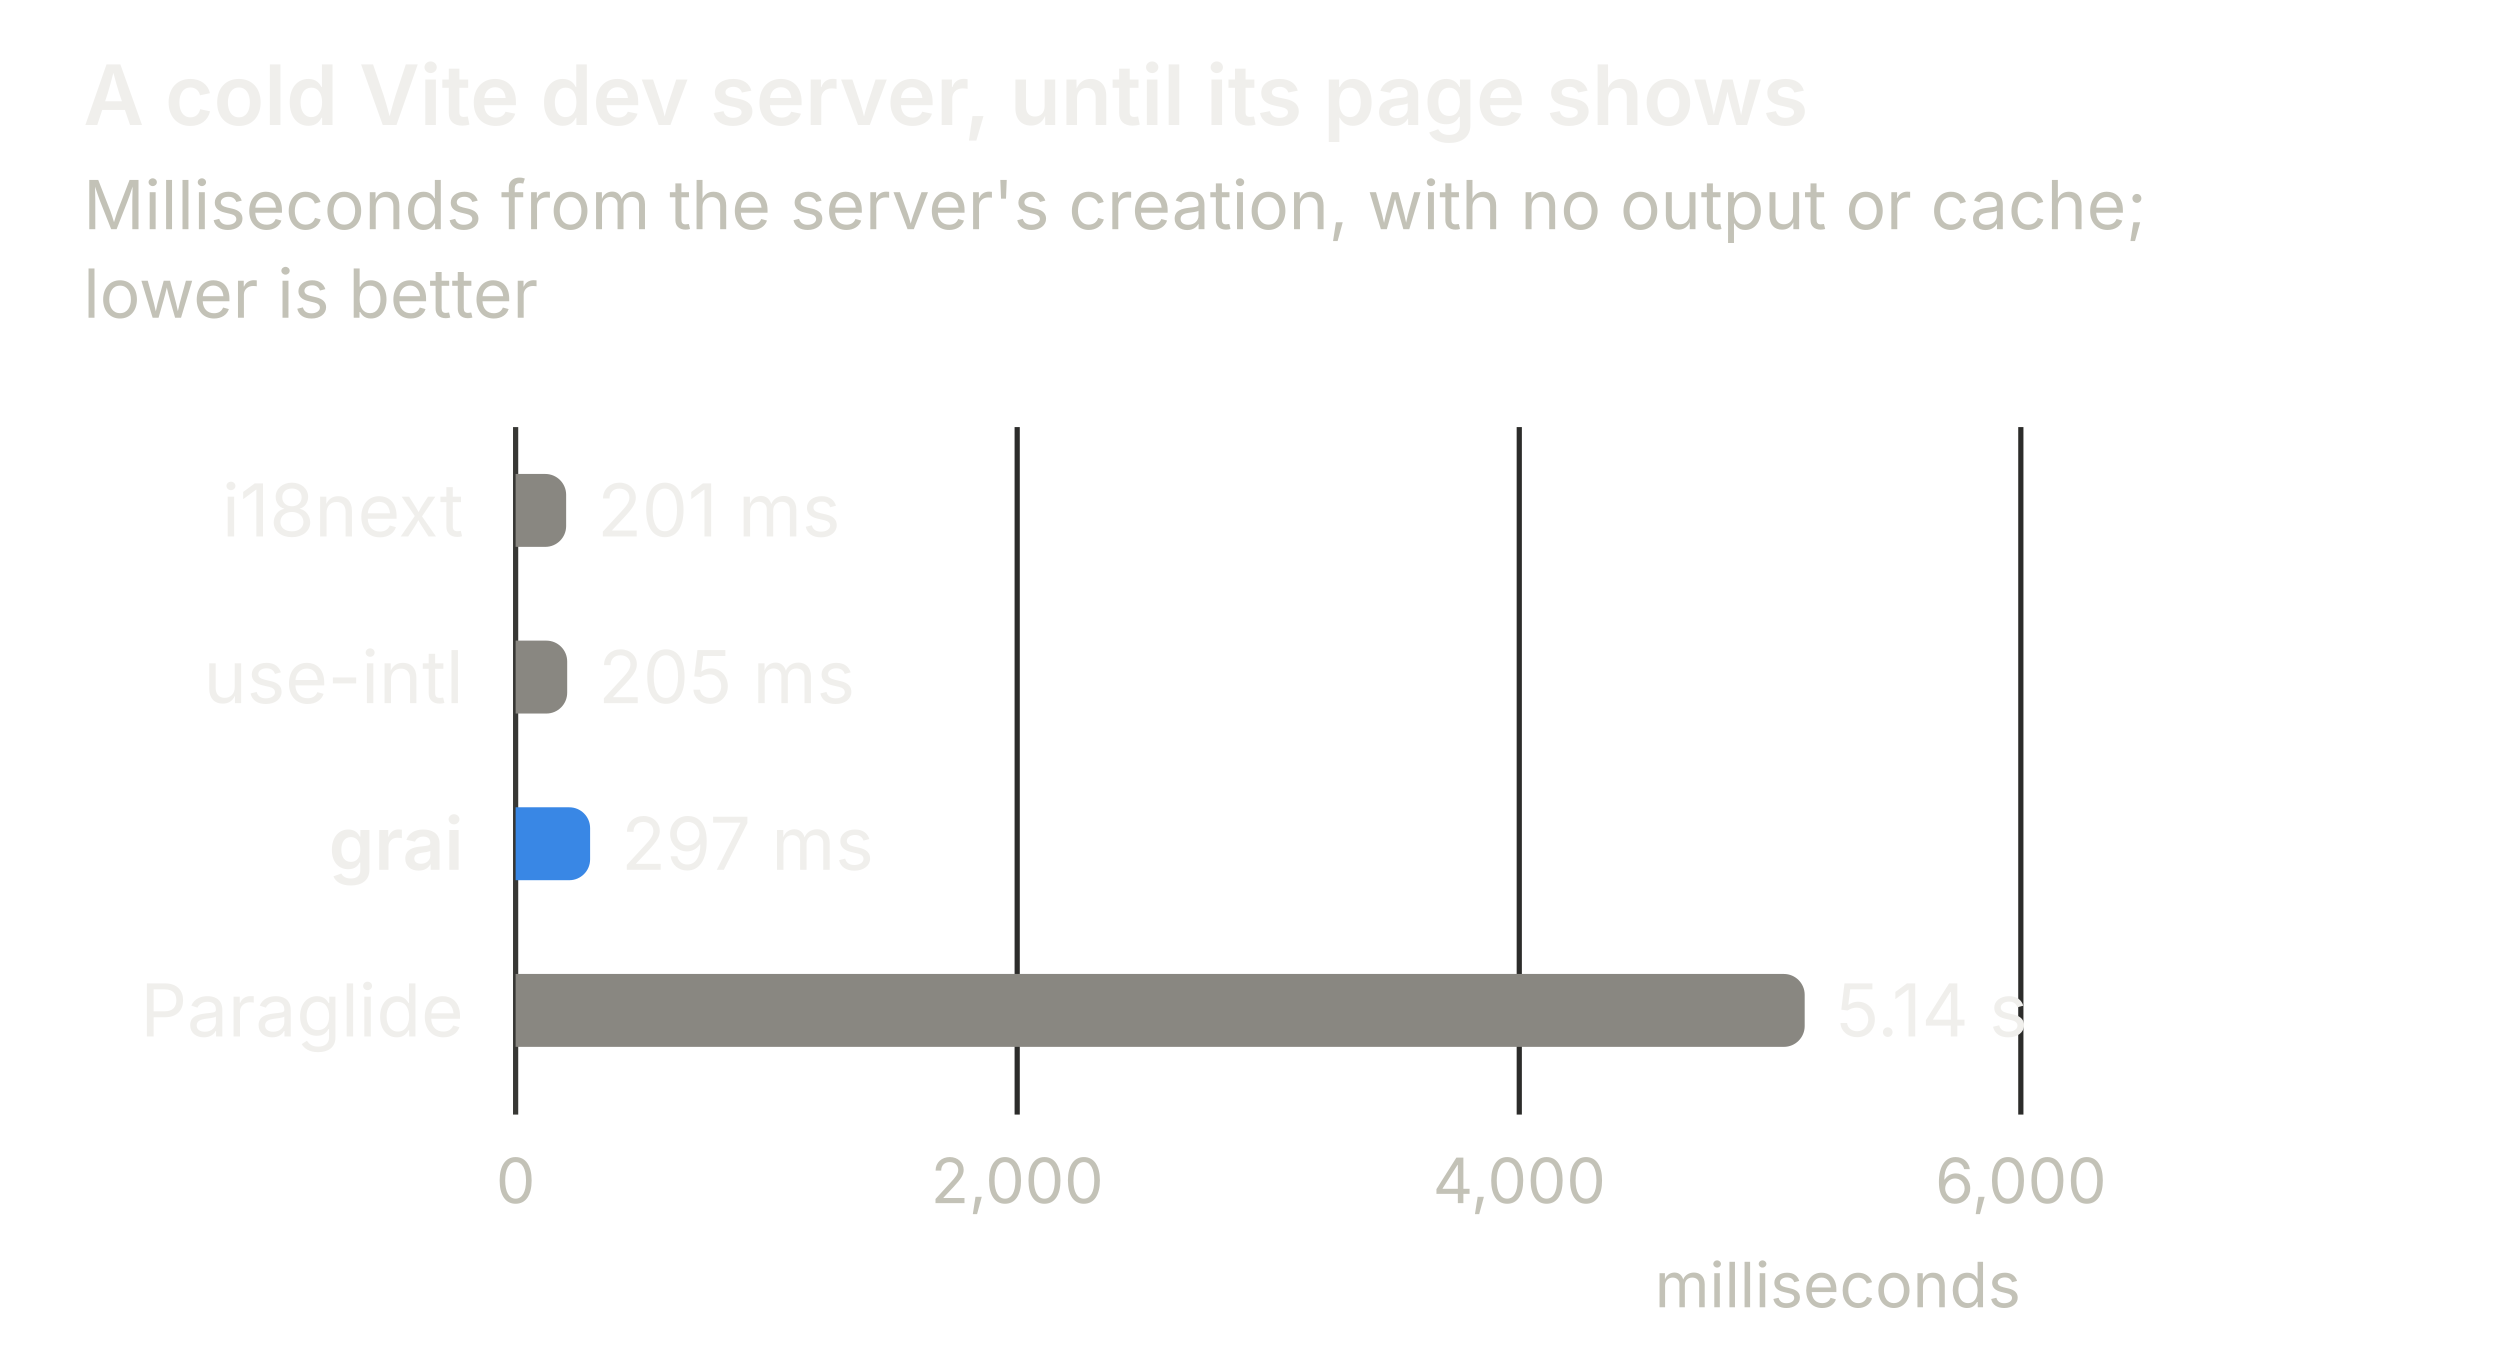
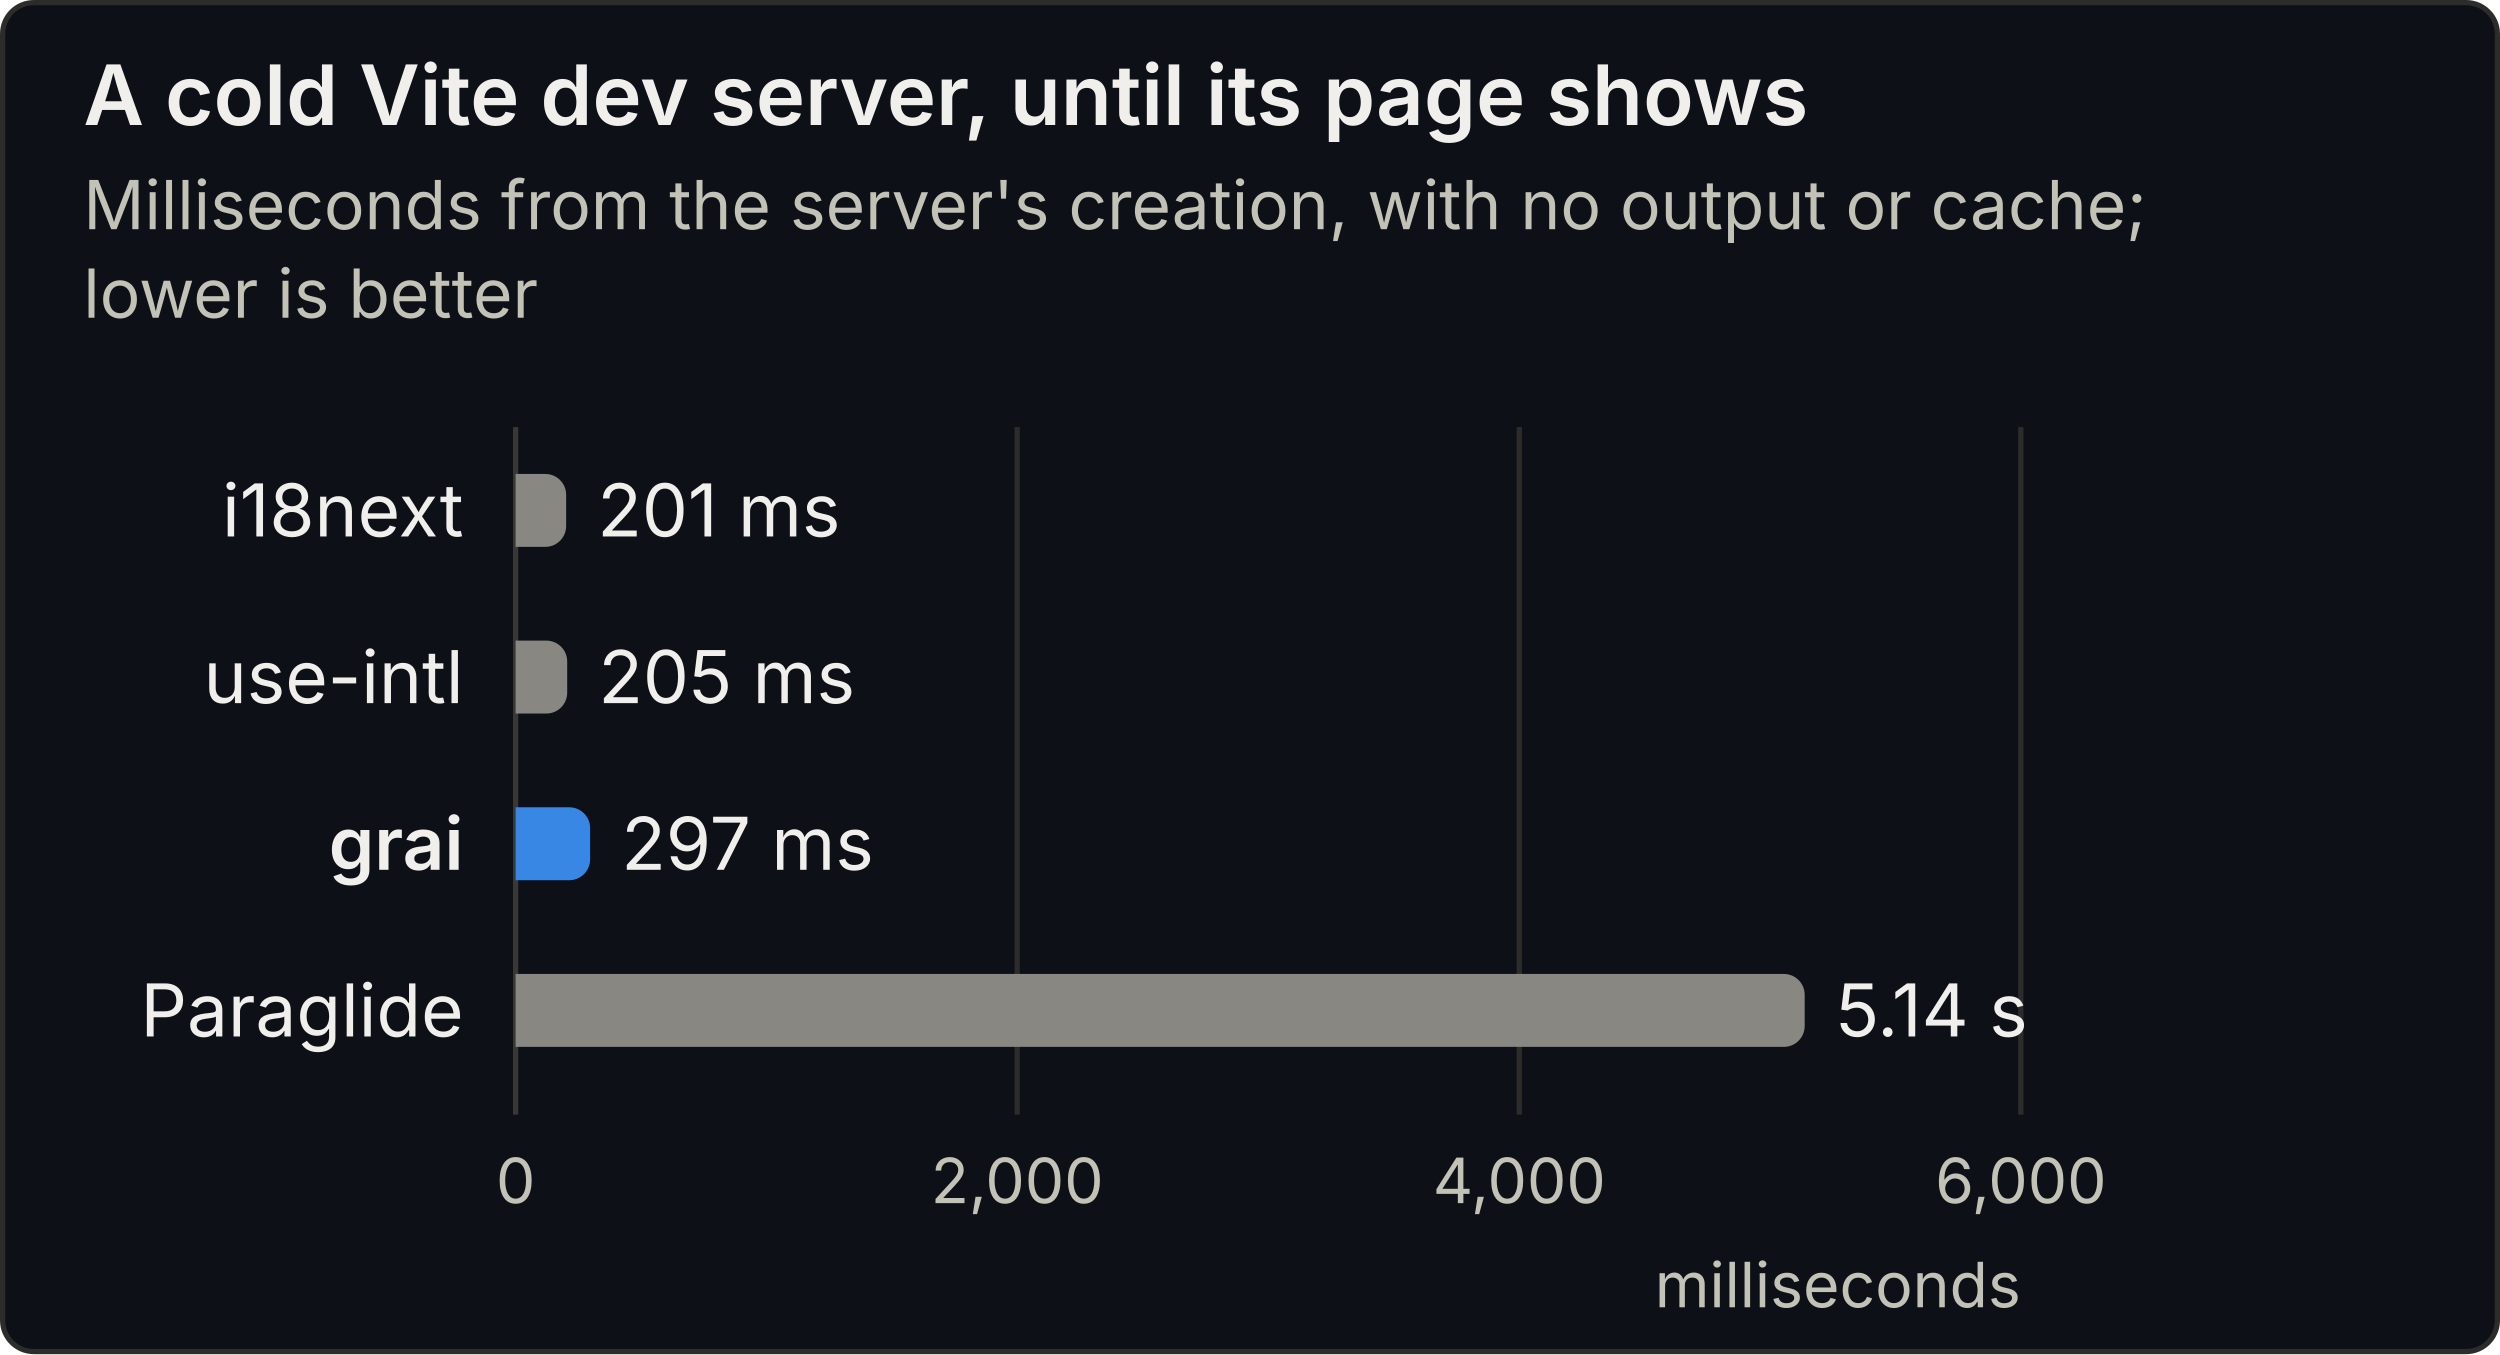
<svg xmlns="http://www.w3.org/2000/svg" viewBox="0 0 480 260" width="480" height="260" font-family="system-ui, -apple-system, 'Segoe UI', sans-serif">
+   <rect x="0.5" y="0.5" width="479" height="259" rx="6" fill="#0d1117" stroke="#2c2c2a" />
  <text x="16" y="24" font-size="16" font-weight="600" fill="#f0efec">A cold Vite dev server, until its page shows</text>
  <text x="16" y="44" font-size="13" fill="#c3c2b7">Milliseconds from the server's creation, with no output or cache;</text>
  <text x="16" y="61" font-size="13" fill="#c3c2b7">lower is better</text>
  <line x1="99" y1="82" x2="99" y2="214" stroke="#383835" stroke-width="1" />
  <text x="99" y="231" font-size="12" text-anchor="middle" fill="#c3c2b7" style="font-variant-numeric: tabular-nums">0</text>
  <line x1="195.3" y1="82" x2="195.3" y2="214" stroke="#2c2c2a" stroke-width="1" />
  <text x="195.3" y="231" font-size="12" text-anchor="middle" fill="#c3c2b7" style="font-variant-numeric: tabular-nums">2,000</text>
  <line x1="291.7" y1="82" x2="291.7" y2="214" stroke="#2c2c2a" stroke-width="1" />
  <text x="291.7" y="231" font-size="12" text-anchor="middle" fill="#c3c2b7" style="font-variant-numeric: tabular-nums">4,000</text>
  <line x1="388" y1="82" x2="388" y2="214" stroke="#2c2c2a" stroke-width="1" />
  <text x="388" y="231" font-size="12" text-anchor="middle" fill="#c3c2b7" style="font-variant-numeric: tabular-nums">6,000</text>
  <text x="89" y="103" font-size="14" text-anchor="end" fill="#f0efec">i18next</text>
  <path d="M99,91H104.7A4,4 0 0 1 108.7,95V101A4,4 0 0 1 104.7,105H99Z" fill="#898781" />
  <text x="114.7" y="103" font-size="14" fill="#f0efec" style="font-variant-numeric: tabular-nums">201 ms</text>
  <text x="89" y="135" font-size="14" text-anchor="end" fill="#f0efec">use-intl</text>
  <path d="M99,123H104.9A4,4 0 0 1 108.9,127V133A4,4 0 0 1 104.9,137H99Z" fill="#898781" />
  <text x="114.9" y="135" font-size="14" fill="#f0efec" style="font-variant-numeric: tabular-nums">205 ms</text>
  <text x="89" y="167" font-size="14" text-anchor="end" font-weight="600" fill="#f0efec">grai</text>
  <path d="M99,155H109.3A4,4 0 0 1 113.3,159V165A4,4 0 0 1 109.3,169H99Z" fill="#3987e5" />
  <text x="119.3" y="167" font-size="14" fill="#f0efec" style="font-variant-numeric: tabular-nums">297 ms</text>
  <text x="89" y="199" font-size="14" text-anchor="end" fill="#f0efec">Paraglide</text>
  <path d="M99,187H342.5A4,4 0 0 1 346.5,191V197A4,4 0 0 1 342.5,201H99Z" fill="#898781" />
  <text x="352.5" y="199" font-size="14" fill="#f0efec" style="font-variant-numeric: tabular-nums">5.14 s</text>
  <text x="388" y="251" font-size="12" text-anchor="end" fill="#c3c2b7">milliseconds</text>
</svg>
